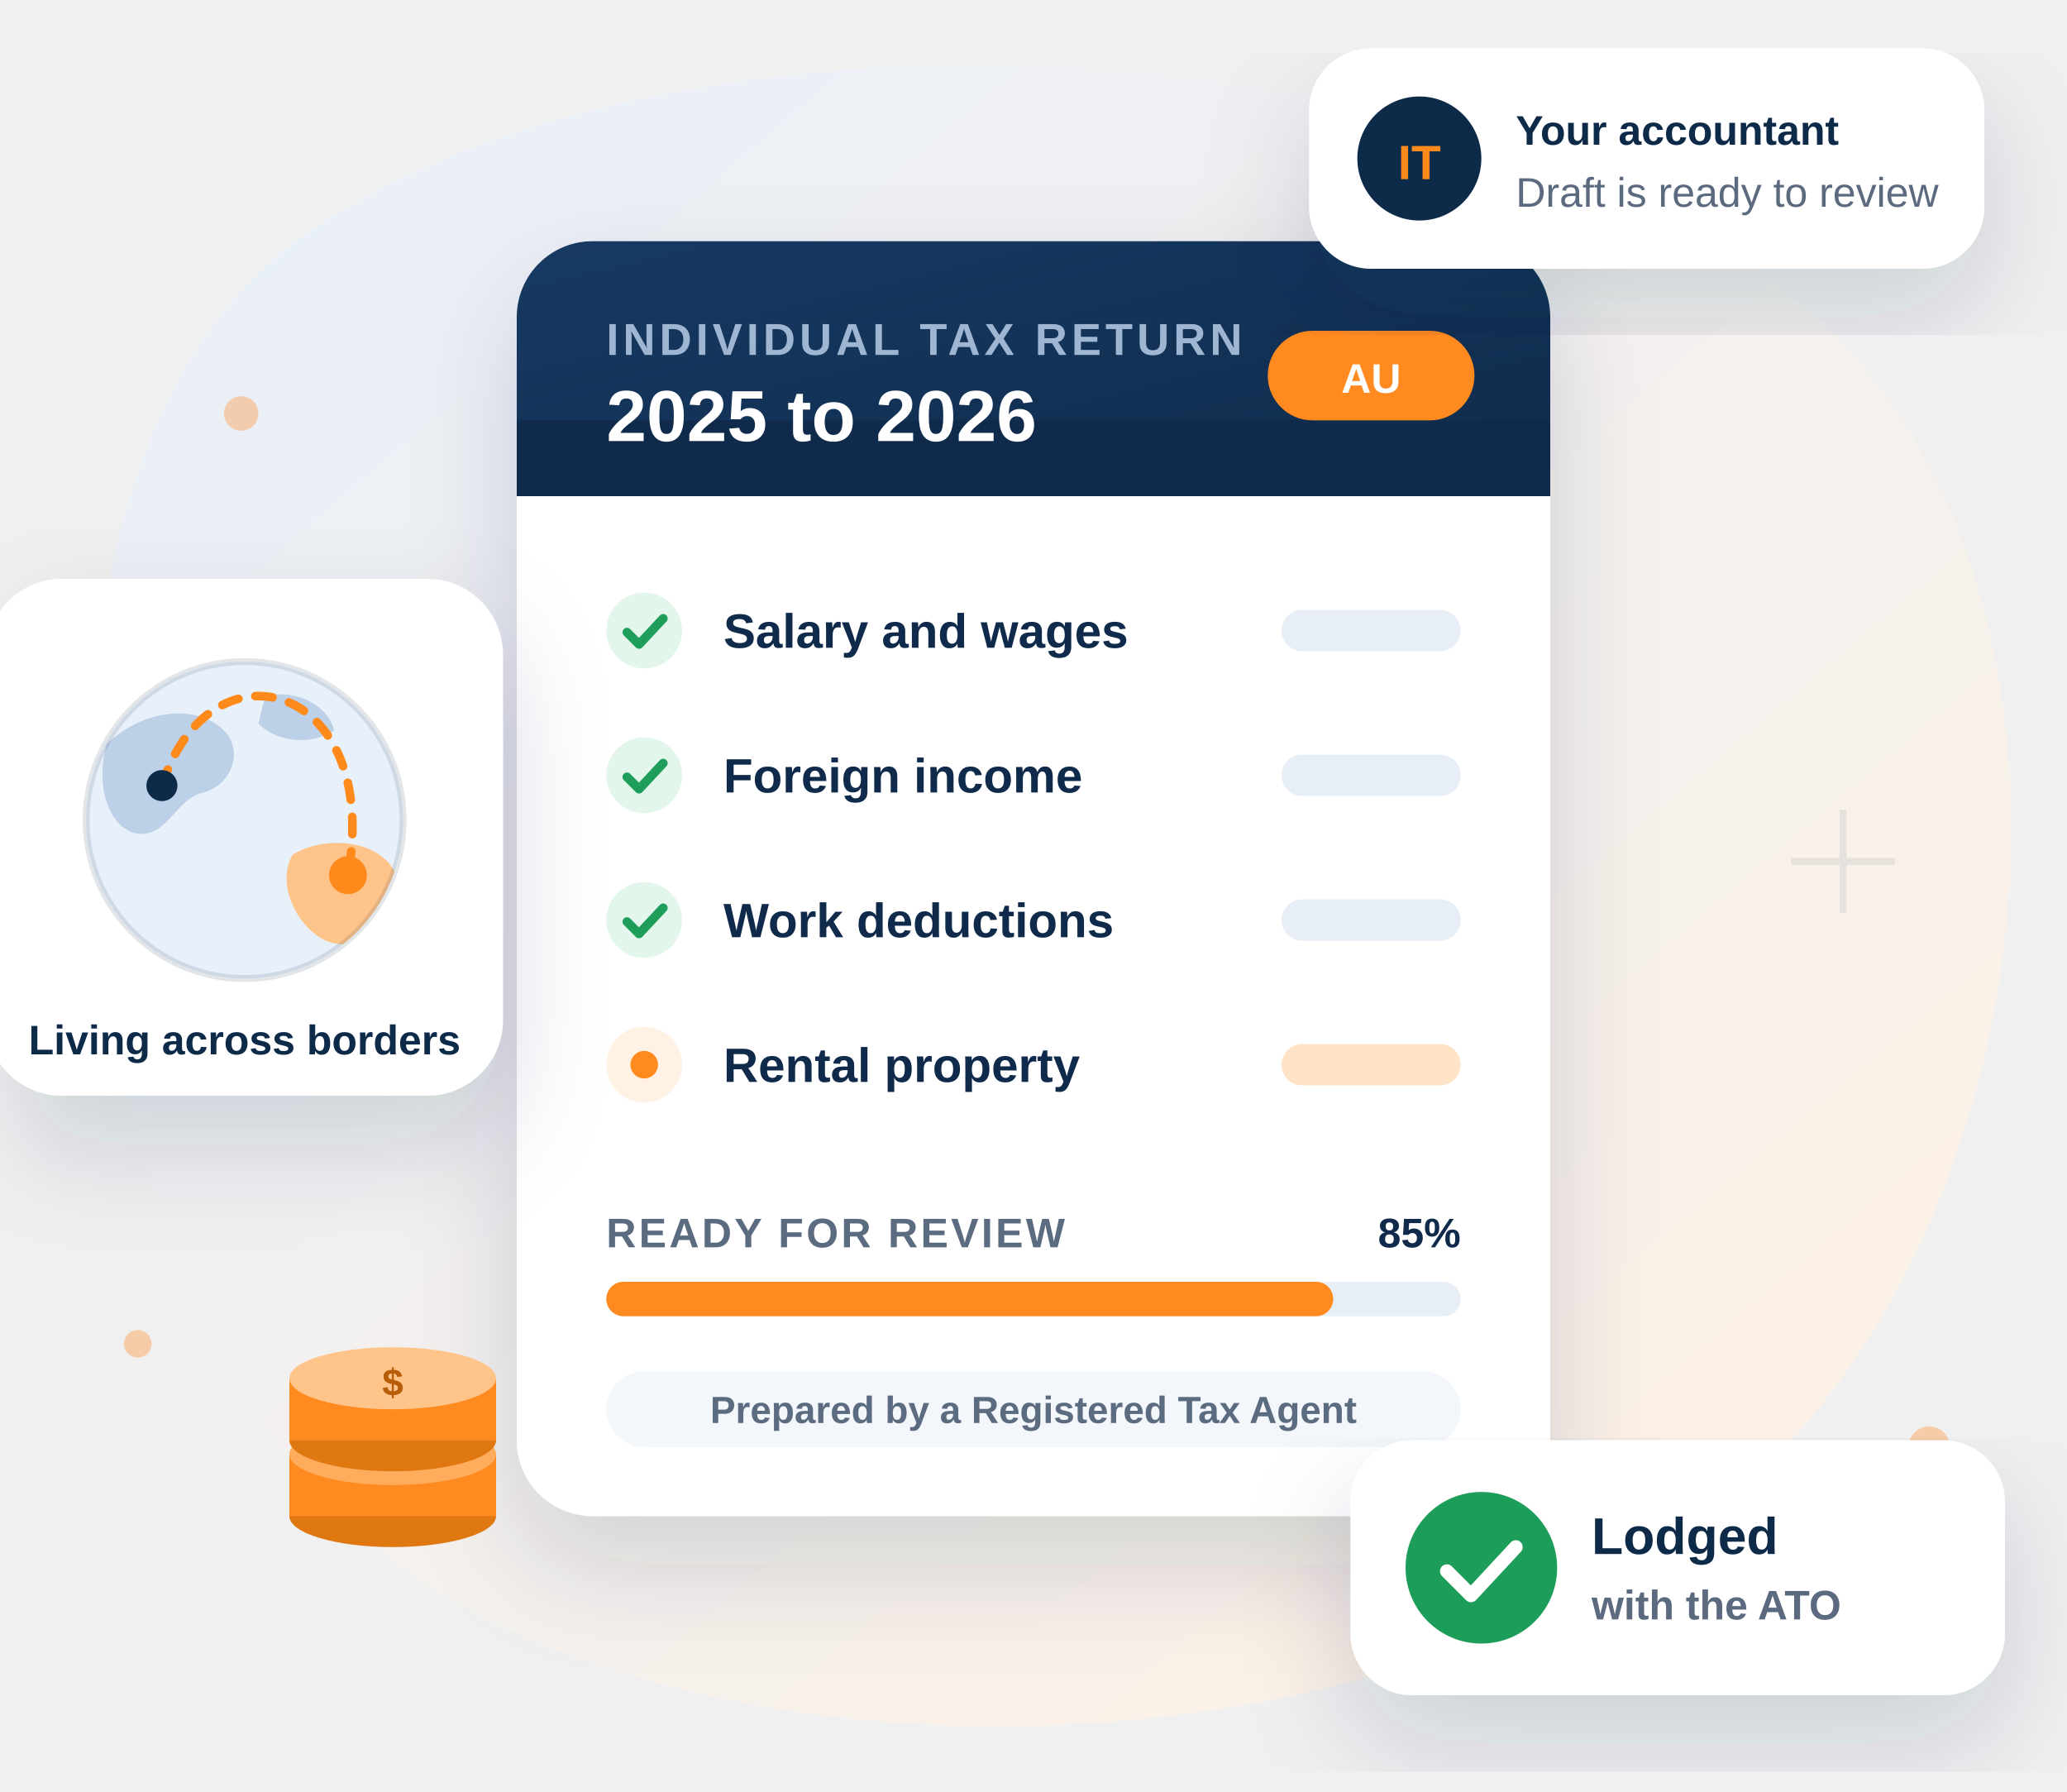
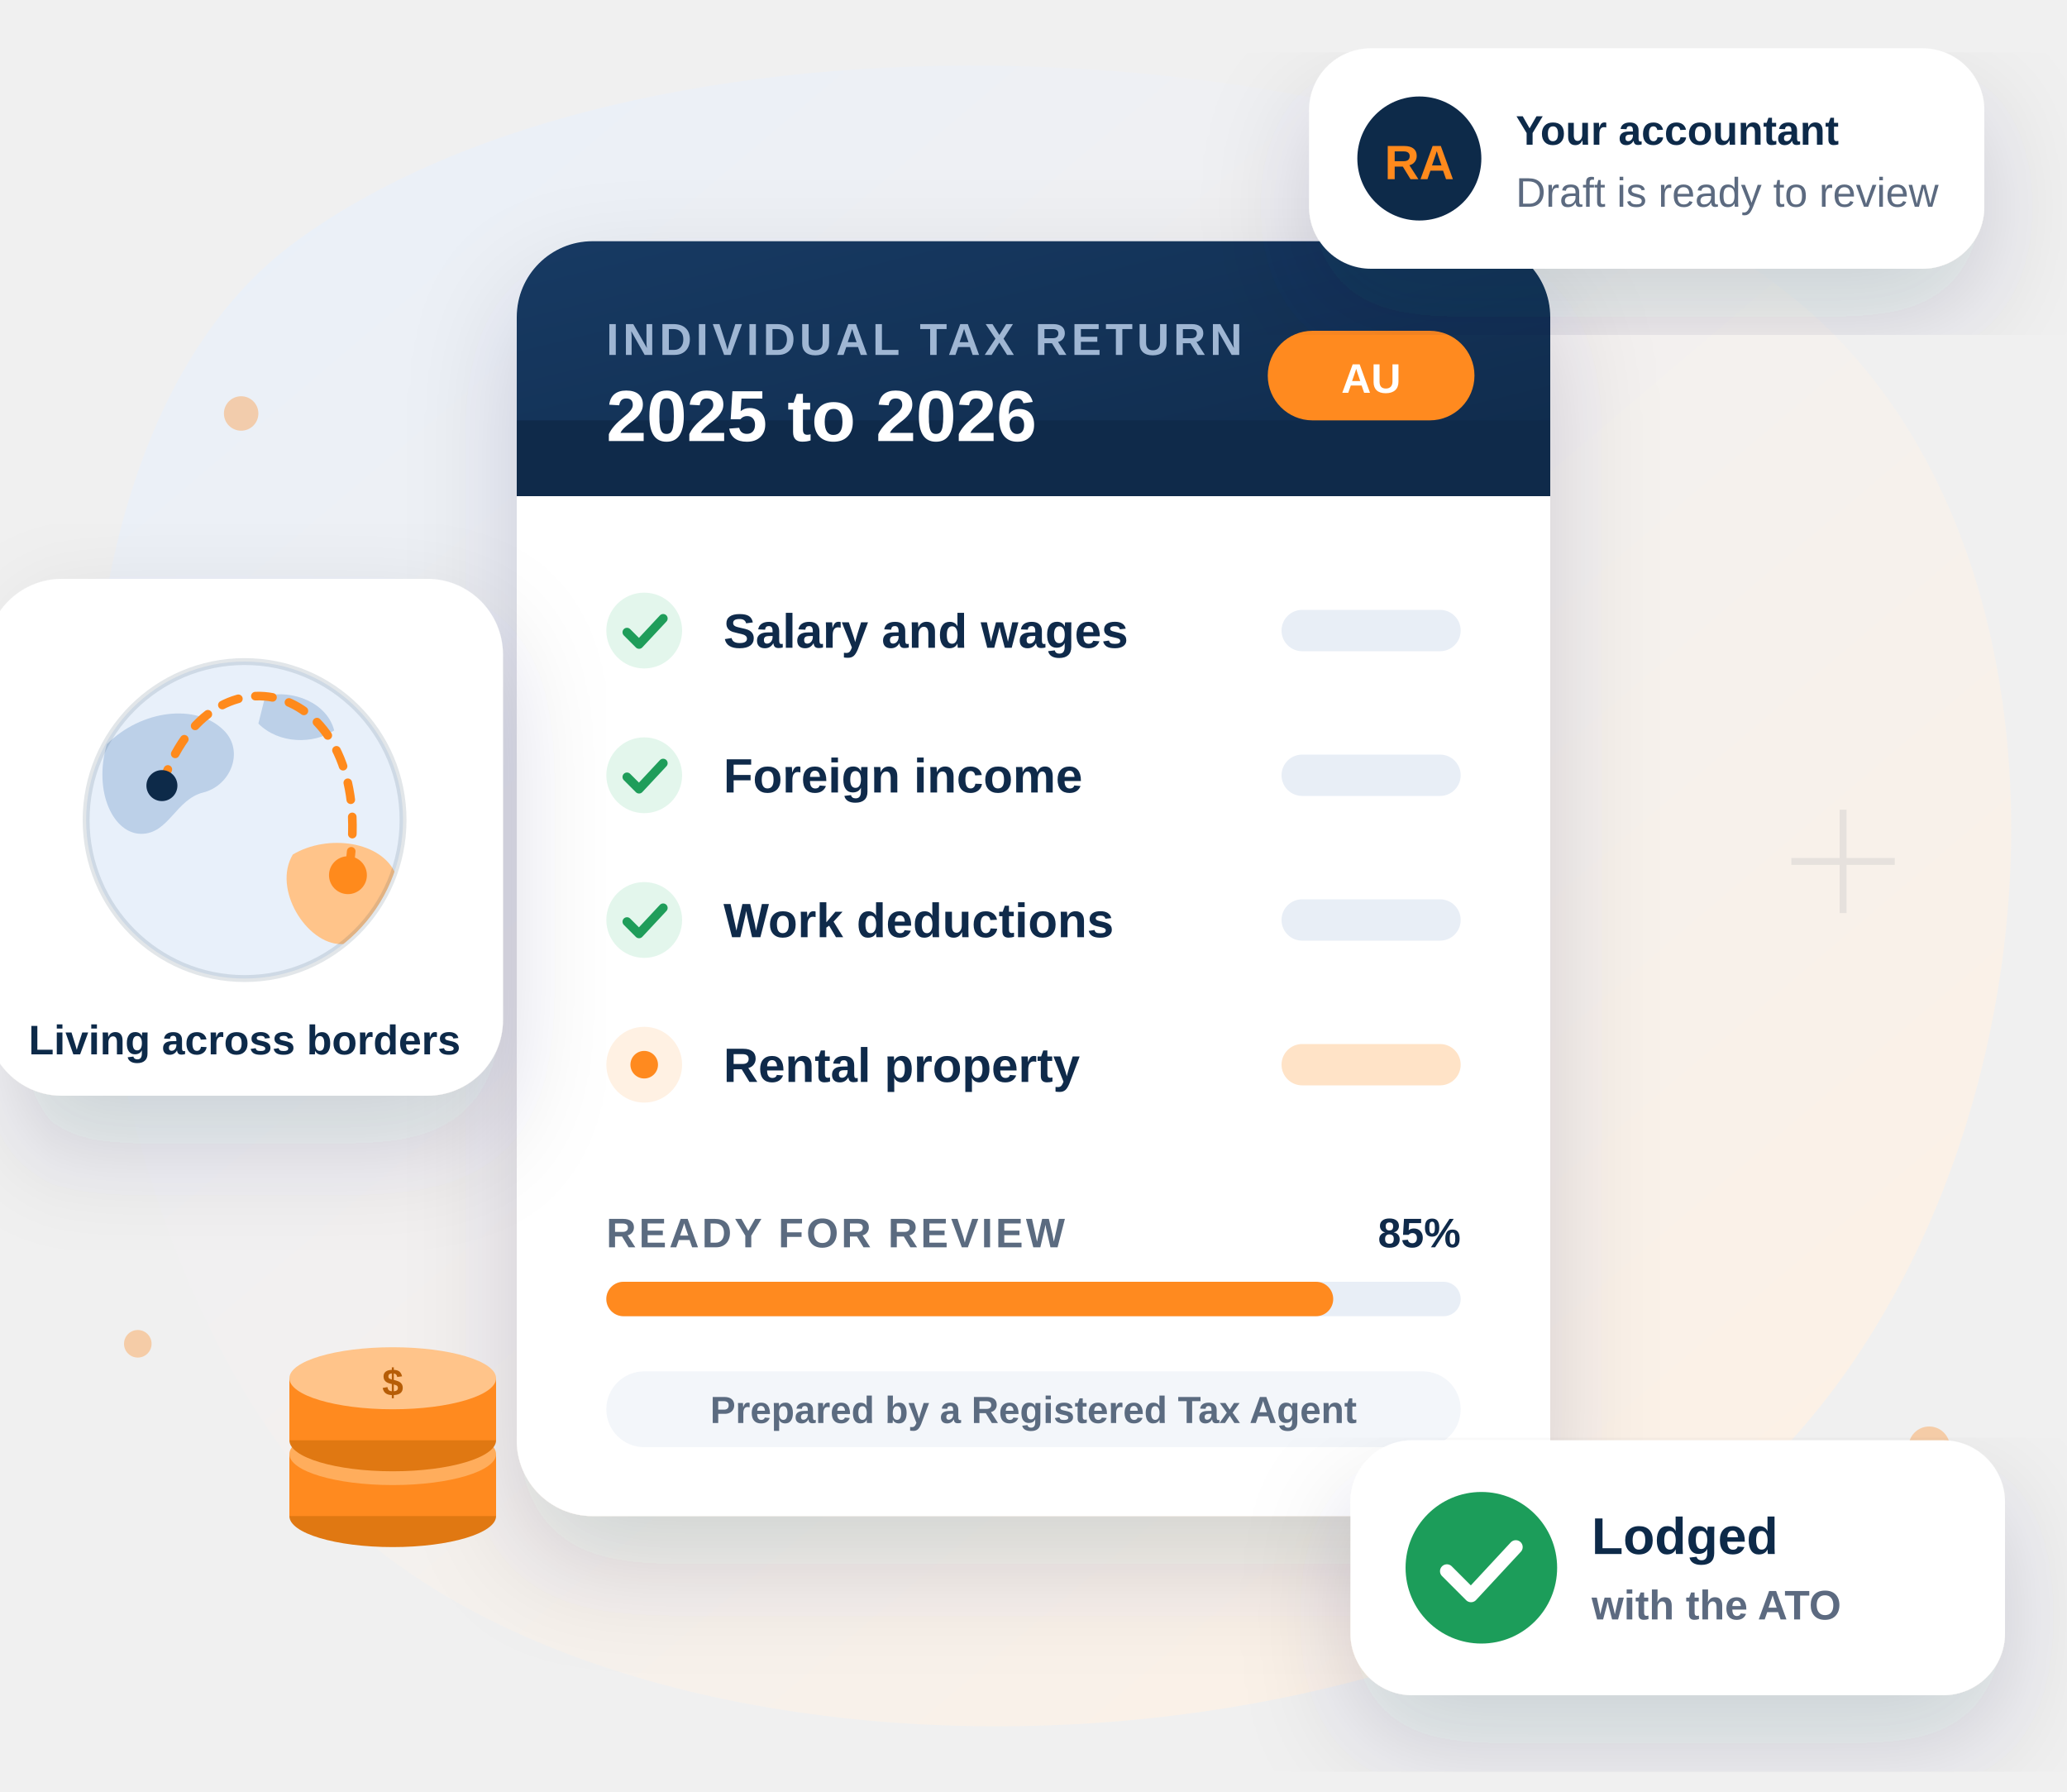
<svg xmlns="http://www.w3.org/2000/svg" viewBox="0 0 600 520" role="img" aria-label="Illustration of an Australian tax return being prepared online and lodged with the ATO">
  <defs>
    <linearGradient id="bg" x1="0" y1="0" x2="1" y2="1">
      <stop offset="0" stop-color="#e8f0fa" />
      <stop offset="1" stop-color="#fff1e3" />
    </linearGradient>
    <linearGradient id="navy" x1="0" y1="0" x2="1" y2="1">
      <stop offset="0" stop-color="#173a63" />
      <stop offset="1" stop-color="#0f2a4a" />
    </linearGradient>
    <filter id="sh" x="-20%" y="-20%" width="140%" height="150%">
      <feDropShadow dx="0" dy="14" stdDeviation="16" flood-color="#0f2a4a" flood-opacity="0.16" />
    </filter>
    <clipPath id="globeClip">
      <circle cx="0" cy="0" r="46" />
    </clipPath>
  </defs>
  <path d="M86 70 C 190 -6, 420 6, 520 86 C 610 158, 600 330, 520 418 C 430 516, 210 528, 110 450 C 18 378, -10 140, 86 70 Z" fill="url(#bg)" />
  <g fill="#ff8a1f" opacity="0.35">
    <circle cx="70" cy="120" r="5" />
    <circle cx="545" cy="70" r="4" />
    <circle cx="560" cy="420" r="6" />
    <circle cx="40" cy="390" r="4" />
  </g>
  <g stroke="#0f2a4a" stroke-opacity="0.08" stroke-width="2">
    <path d="M60 250 h40 M80 230 v40" />
    <path d="M520 250 h30 M535 235 v30" />
  </g>
  <g filter="url(#sh)">
    <rect x="150" y="70" width="300" height="370" rx="22" fill="#ffffff" />
  </g>
  <rect x="150" y="70" width="300" height="74" rx="22" fill="url(#navy)" />
  <rect x="150" y="122" width="300" height="22" fill="#0f2a4a" />
  <text x="176" y="103" font-family="'Plus Jakarta Sans',Arial,sans-serif" font-size="13" font-weight="600" fill="#9fb6d3" letter-spacing="1.2">INDIVIDUAL TAX RETURN</text>
  <text x="176" y="128" font-family="'Plus Jakarta Sans',Arial,sans-serif" font-size="21" font-weight="800" fill="#ffffff">2025 to 2026</text>
  <rect x="368" y="96" width="60" height="26" rx="13" fill="#ff8a1f" />
  <text x="398" y="114" text-anchor="middle" font-family="'Plus Jakarta Sans',Arial,sans-serif" font-size="12" font-weight="700" fill="#fff">AU</text>
  <g font-family="'Plus Jakarta Sans',Arial,sans-serif" font-size="14" fill="#0f2a4a">
    <g transform="translate(176 172)">
      <circle cx="11" cy="11" r="11" fill="#e3f6ec" />
      <path d="M6 11.5 l3.5 3.5 l7 -7.5" stroke="#1f9d5a" stroke-width="2.6" fill="none" stroke-linecap="round" stroke-linejoin="round" />
      <text x="34" y="16" font-weight="600">Salary and wages</text>
      <rect x="196" y="5" width="52" height="12" rx="6" fill="#e8eef6" />
    </g>
    <g transform="translate(176 214)">
      <circle cx="11" cy="11" r="11" fill="#e3f6ec" />
      <path d="M6 11.5 l3.5 3.5 l7 -7.5" stroke="#1f9d5a" stroke-width="2.6" fill="none" stroke-linecap="round" stroke-linejoin="round" />
      <text x="34" y="16" font-weight="600">Foreign income</text>
      <rect x="196" y="5" width="52" height="12" rx="6" fill="#e8eef6" />
    </g>
    <g transform="translate(176 256)">
      <circle cx="11" cy="11" r="11" fill="#e3f6ec" />
      <path d="M6 11.5 l3.5 3.5 l7 -7.5" stroke="#1f9d5a" stroke-width="2.6" fill="none" stroke-linecap="round" stroke-linejoin="round" />
      <text x="34" y="16" font-weight="600">Work deductions</text>
      <rect x="196" y="5" width="52" height="12" rx="6" fill="#e8eef6" />
    </g>
    <g transform="translate(176 298)">
      <circle cx="11" cy="11" r="11" fill="#fff1e3" />
      <circle cx="11" cy="11" r="4" fill="#ff8a1f" />
      <text x="34" y="16" font-weight="600">Rental property</text>
      <rect x="196" y="5" width="52" height="12" rx="6" fill="#ffe3c7" />
    </g>
  </g>
  <text x="176" y="362" font-family="'Plus Jakarta Sans',Arial,sans-serif" font-size="12" font-weight="700" fill="#5b6b80" letter-spacing="0.8">READY FOR REVIEW</text>
  <text x="424" y="362" text-anchor="end" font-family="'Plus Jakarta Sans',Arial,sans-serif" font-size="12" font-weight="800" fill="#0f2a4a">85%</text>
  <rect x="176" y="372" width="248" height="10" rx="5" fill="#e8eef6" />
  <rect x="176" y="372" width="211" height="10" rx="5" fill="#ff8a1f" />
  <rect x="176" y="398" width="248" height="22" rx="11" fill="#f3f6fa" />
  <text x="300" y="413" text-anchor="middle" font-family="'Plus Jakarta Sans',Arial,sans-serif" font-size="11" font-weight="600" fill="#5b6b80">Prepared by a Registered Tax Agent</text>
  <g filter="url(#sh)" transform="translate(392 418)">
    <rect width="190" height="74" rx="18" fill="#ffffff" />
    <circle cx="38" cy="37" r="22" fill="#1f9d5a" />
    <path d="M28 38 l7 7 l13 -14" stroke="#fff" stroke-width="4" fill="none" stroke-linecap="round" stroke-linejoin="round" />
    <text x="70" y="33" font-family="'Plus Jakarta Sans',Arial,sans-serif" font-size="15" font-weight="800" fill="#0f2a4a">Lodged</text>
    <text x="70" y="52" font-family="'Plus Jakarta Sans',Arial,sans-serif" font-size="12" font-weight="600" fill="#5b6b80">with the ATO</text>
  </g>
  <g filter="url(#sh)" transform="translate(-4 168)">
    <rect width="150" height="150" rx="22" fill="#ffffff" />
    <g transform="translate(75 70)">
      <circle r="46" fill="#e8f0fa" />
      <g clip-path="url(#globeClip)" fill="#bcd0e8">
        <path d="M-40 -22 c10 -10 26 -12 34 -4 c6 6 2 16 -6 18 c-8 2 -10 12 -18 12 c-8 0 -14 -12 -10 -26 z" />
        <path d="M14 10 c10 -6 26 -4 30 6 c4 10 -4 20 -16 20 c-10 0 -20 -16 -14 -26 z" fill="#ffc48a" />
        <path d="M6 -36 c8 -2 18 2 20 10 c-6 4 -16 4 -22 -2 z" />
      </g>
      <circle r="46" fill="none" stroke="#0f2a4a" stroke-opacity="0.12" stroke-width="2" />
      <path d="M-24 -10 C -10 -54, 40 -40, 30 16" stroke="#ff8a1f" stroke-width="2.5" fill="none" stroke-dasharray="5 5" stroke-linecap="round" />
      <circle cx="-24" cy="-10" r="4.5" fill="#0f2a4a" />
      <circle cx="30" cy="16" r="5.5" fill="#ff8a1f" />
    </g>
    <text x="75" y="138" text-anchor="middle" font-family="'Plus Jakarta Sans',Arial,sans-serif" font-size="12" font-weight="700" fill="#0f2a4a">Living across borders</text>
  </g>
  <g filter="url(#sh)" transform="translate(380 14)">
    <rect width="196" height="64" rx="18" fill="#ffffff" />
    <circle cx="32" cy="32" r="18" fill="#0f2a4a" />
-     <text x="32" y="38" text-anchor="middle" font-family="'Plus Jakarta Sans',Arial,sans-serif" font-size="14" font-weight="800" fill="#ff8a1f">IT</text>
+     <text x="32" y="38" text-anchor="middle" font-family="'Plus Jakarta Sans',Arial,sans-serif" font-size="14" font-weight="800" fill="#ff8a1f">RA</text>
    <text x="60" y="28" font-family="'Plus Jakarta Sans',Arial,sans-serif" font-size="12" font-weight="800" fill="#0f2a4a">Your accountant</text>
    <text x="60" y="46" font-family="'Plus Jakarta Sans',Arial,sans-serif" font-size="12" font-weight="500" fill="#5b6b80">Draft is ready to review</text>
  </g>
  <g transform="translate(84 400)">
    <ellipse cx="30" cy="40" rx="30" ry="9" fill="#e07812" />
    <rect x="0" y="22" width="60" height="18" fill="#ff8a1f" />
    <ellipse cx="30" cy="22" rx="30" ry="9" fill="#ffad5c" />
    <ellipse cx="30" cy="18" rx="30" ry="9" fill="#e07812" />
    <rect x="0" y="0" width="60" height="18" fill="#ff8a1f" />
    <ellipse cx="30" cy="0" rx="30" ry="9" fill="#ffc48a" />
    <text x="30" y="5" text-anchor="middle" font-family="'Plus Jakarta Sans',Arial,sans-serif" font-size="11" font-weight="800" fill="#b65d07">$</text>
  </g>
</svg>
